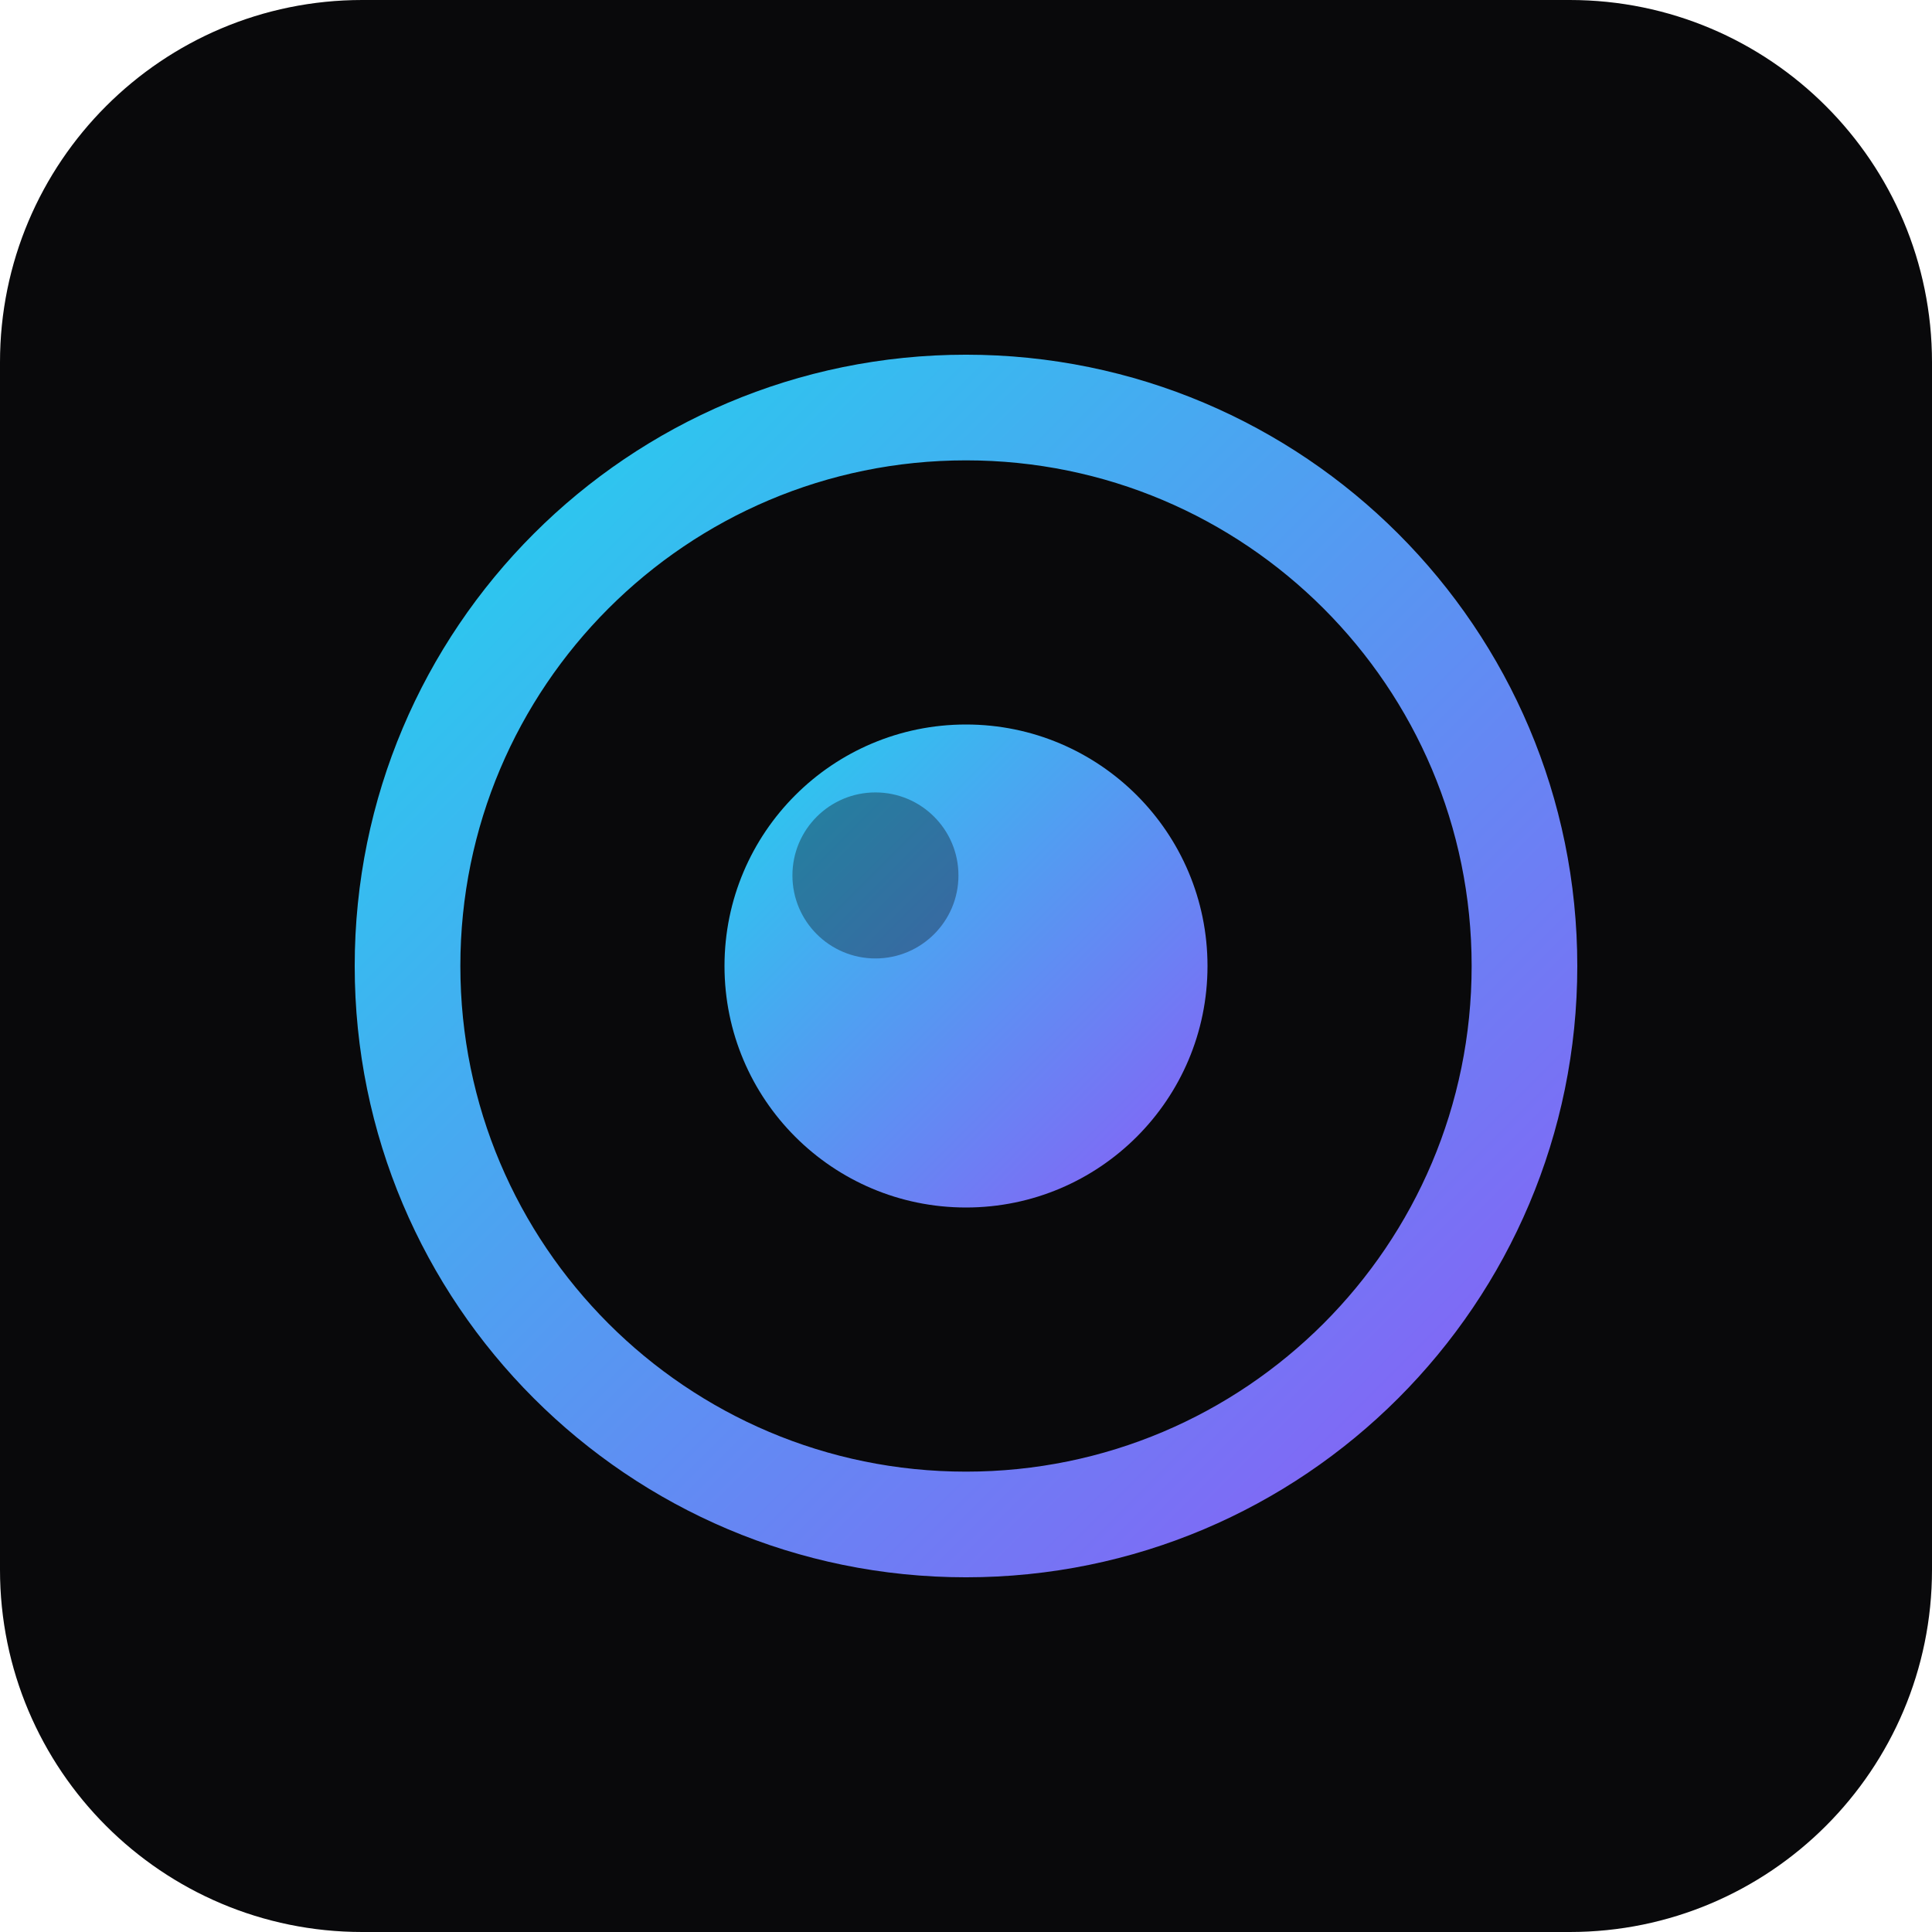
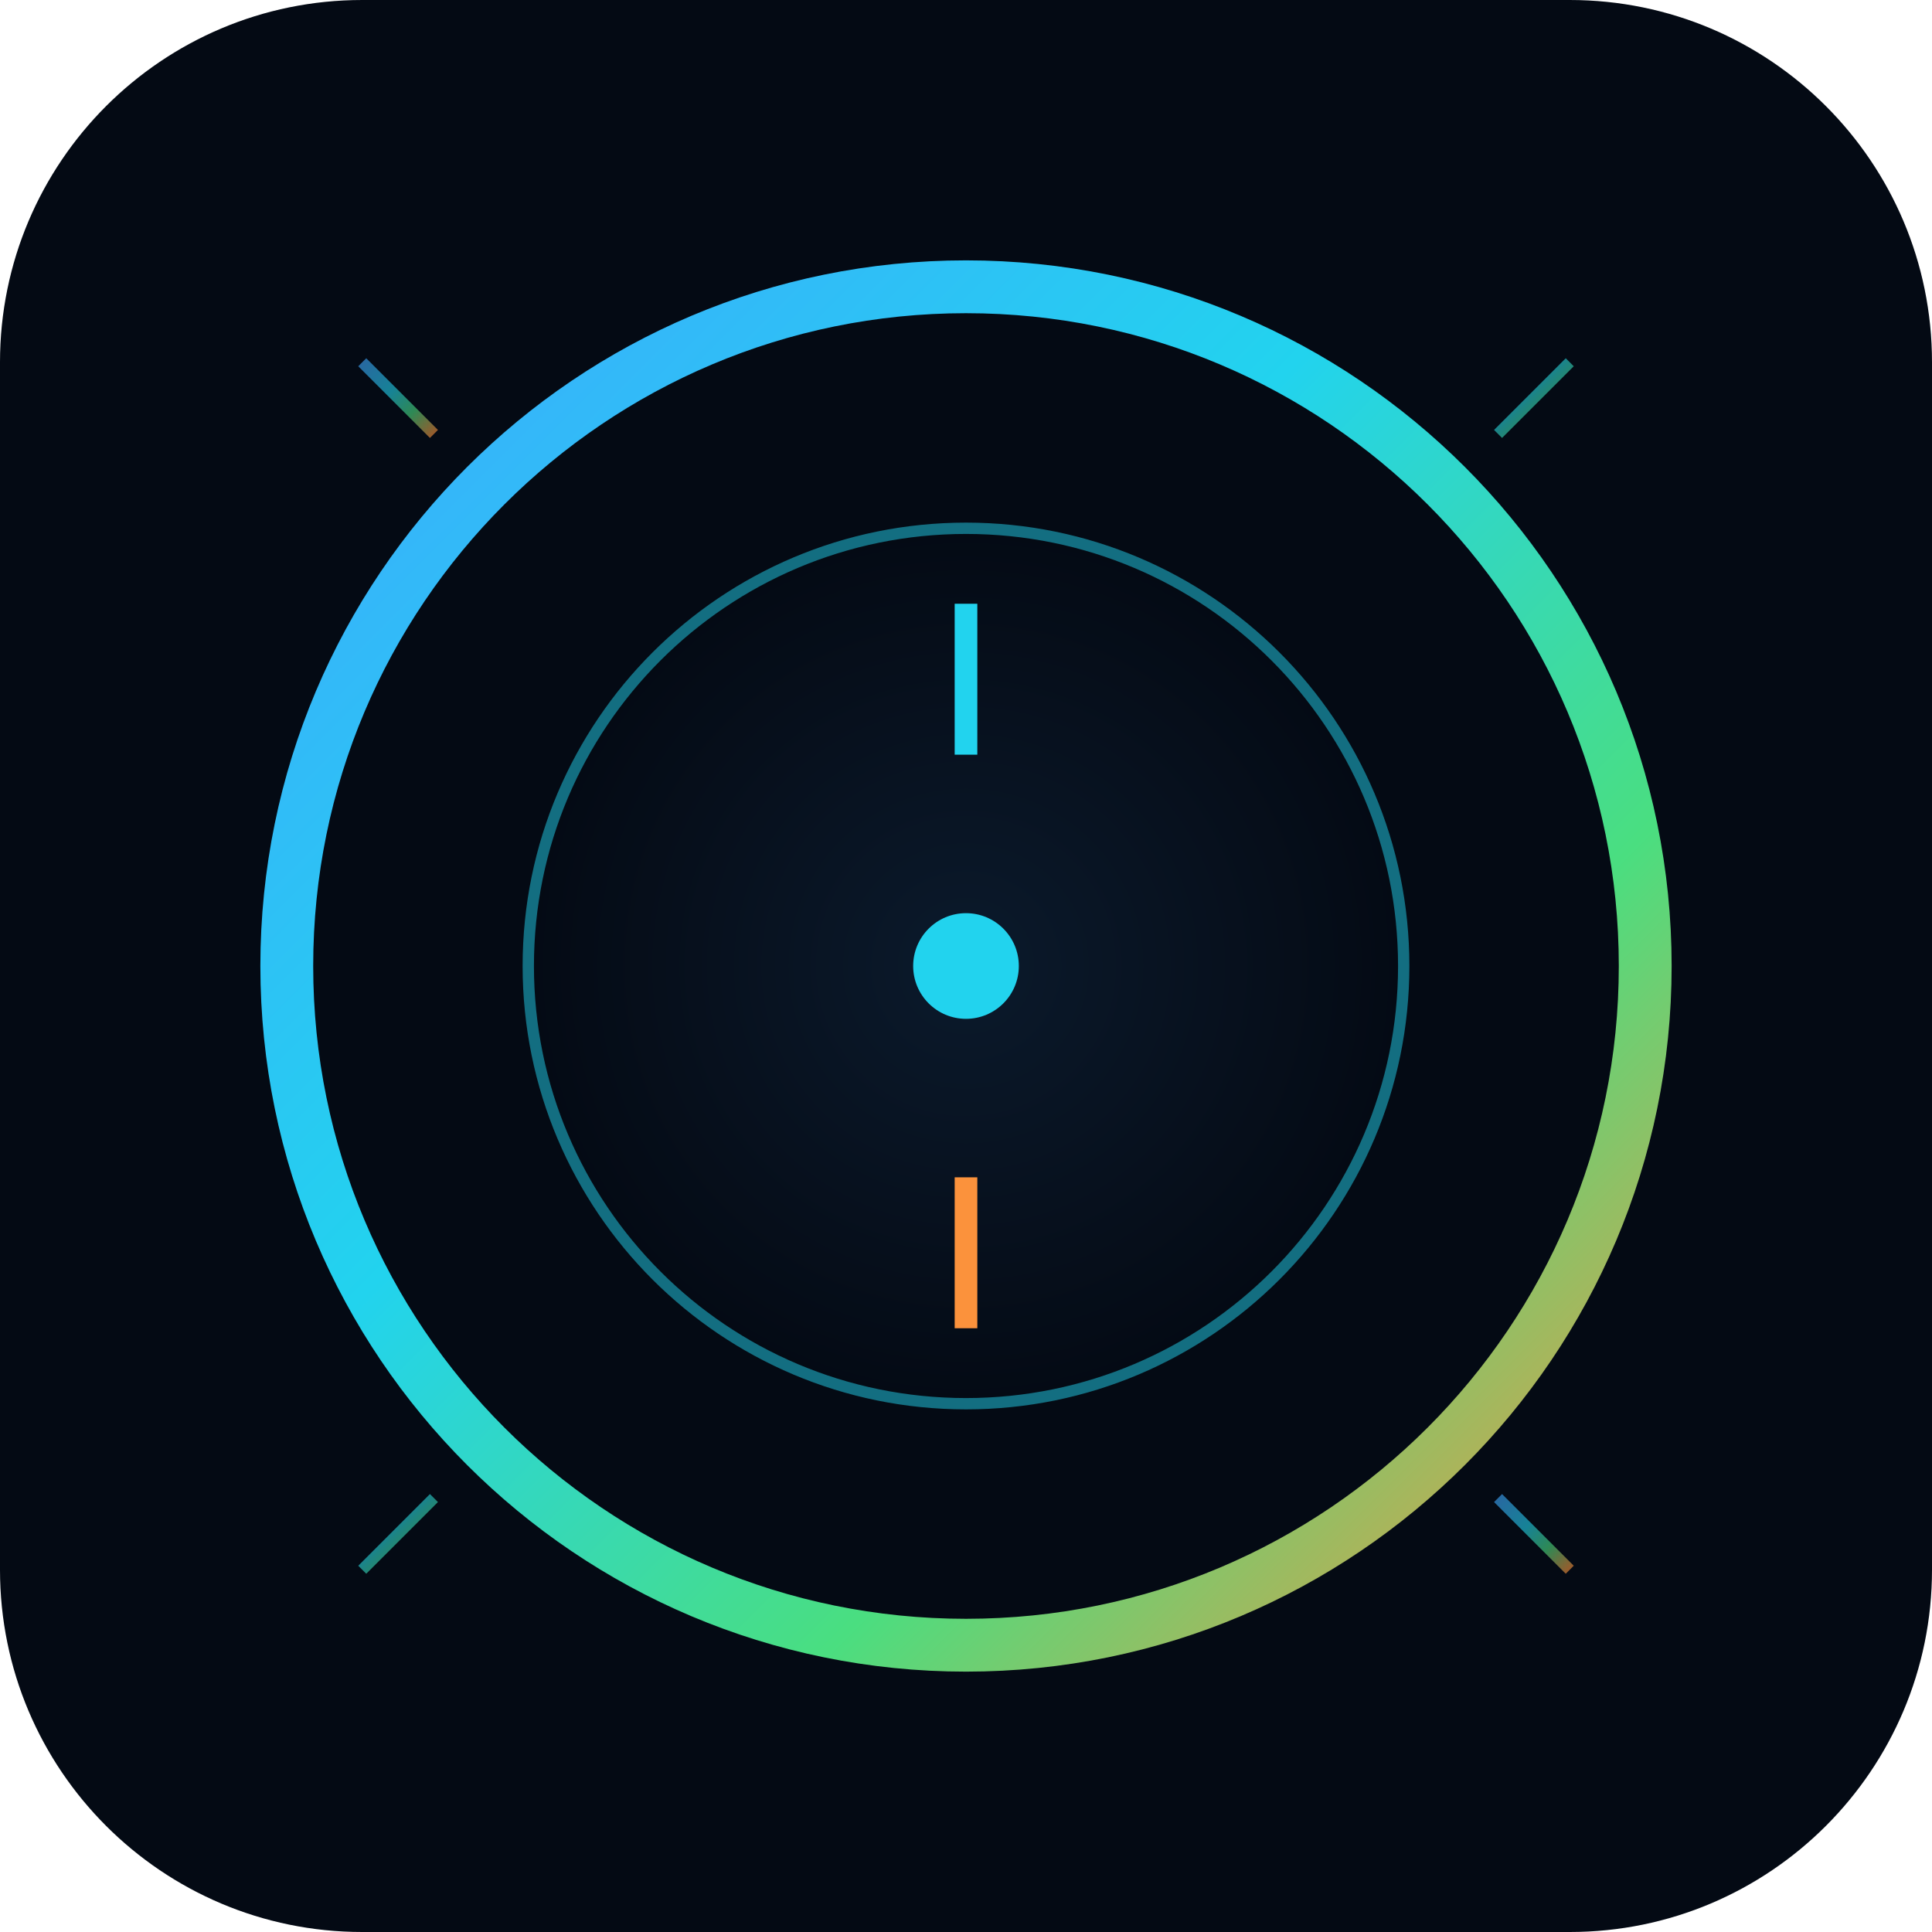
<svg xmlns="http://www.w3.org/2000/svg" viewBox="0 0 512 512">
  <defs>
-     <linearGradient id="g" x1="0" y1="0" x2="1" y2="1">
-       <stop offset="0%" stop-color="#22d3ee" />
-       <stop offset="100%" stop-color="#8b5cf6" />
+     <linearGradient id="ring" x1="0" y1="0" x2="1" y2="1">
+       <stop offset="0%" stop-color="#3ea8ff" />
+       <stop offset="40%" stop-color="#22d3ee" />
+       <stop offset="70%" stop-color="#4ade80" />
+       <stop offset="100%" stop-color="#fb923c" />
    </linearGradient>
+     <radialGradient id="core" cx="50%" cy="50%" r="50%">
+       <stop offset="0%" stop-color="#0b1a2c" />
+       <stop offset="100%" stop-color="#040a14" />
+     </radialGradient>
  </defs>
-   <rect width="512" height="512" rx="96" fill="#09090b" />
-   <circle cx="256" cy="256" r="148" fill="none" stroke="url(#g)" stroke-width="28" />
-   <circle cx="256" cy="256" r="64" fill="url(#g)" />
-   <circle cx="232" cy="232" r="22" fill="#09090b" opacity="0.35" />
+   <rect width="512" height="512" rx="96" fill="#040a14" />
+   <g stroke="url(#ring)" stroke-width="4" opacity="0.85">
+     <line x1="256" y1="56" x2="256" y2="84" />
+     <line x1="256" y1="428" x2="256" y2="456" />
+     <line x1="56" y1="256" x2="84" y2="256" />
+     <line x1="428" y1="256" x2="456" y2="256" />
+   </g>
+   <g stroke="url(#ring)" stroke-width="3" opacity="0.6">
+     <line x1="397" y1="115" x2="416" y2="96" />
+     <line x1="115" y1="115" x2="96" y2="96" />
+     <line x1="397" y1="397" x2="416" y2="416" />
+     <line x1="115" y1="397" x2="96" y2="416" />
+   </g>
+   <circle cx="256" cy="256" r="180" fill="none" stroke="url(#ring)" stroke-width="14" />
+   <circle cx="256" cy="256" r="116" fill="url(#core)" stroke="#22d3ee" stroke-width="3" stroke-opacity="0.5" />
+   <line x1="256" y1="160" x2="256" y2="200" stroke="#22d3ee" stroke-width="6" />
+   <line x1="256" y1="312" x2="256" y2="352" stroke="#fb923c" stroke-width="6" />
+   <circle cx="256" cy="256" r="14" fill="#22d3ee" />
</svg>
